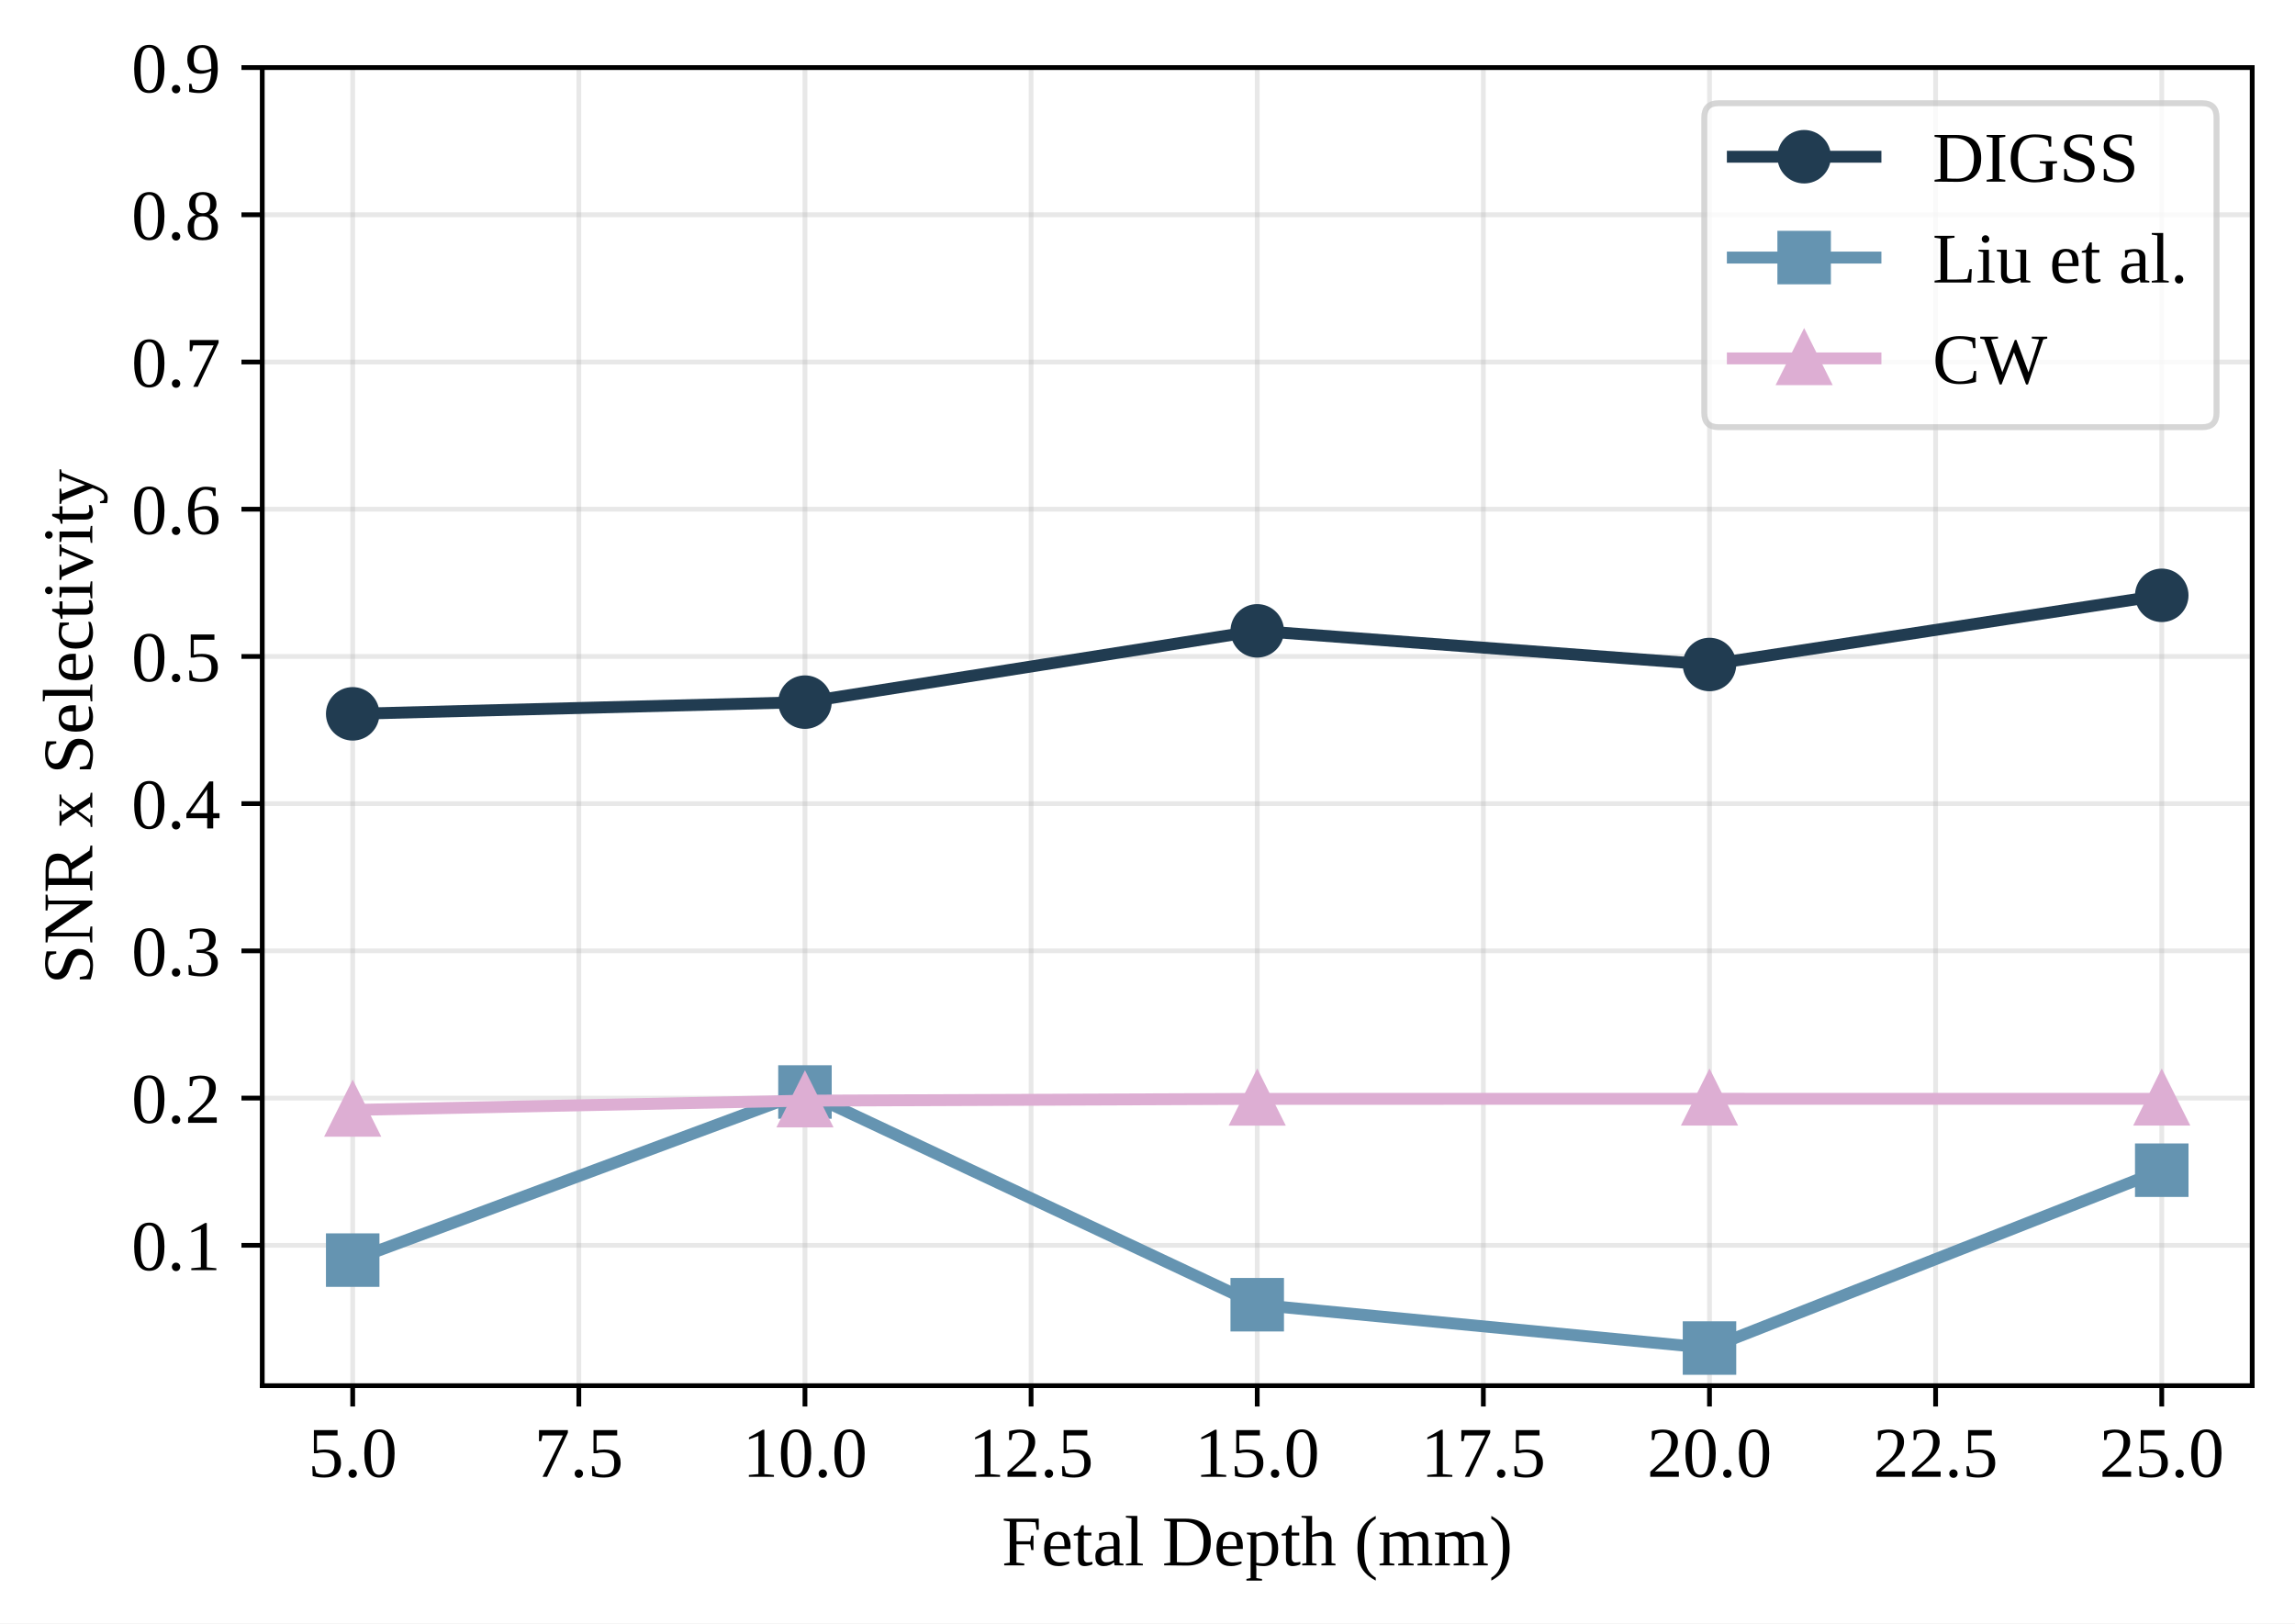
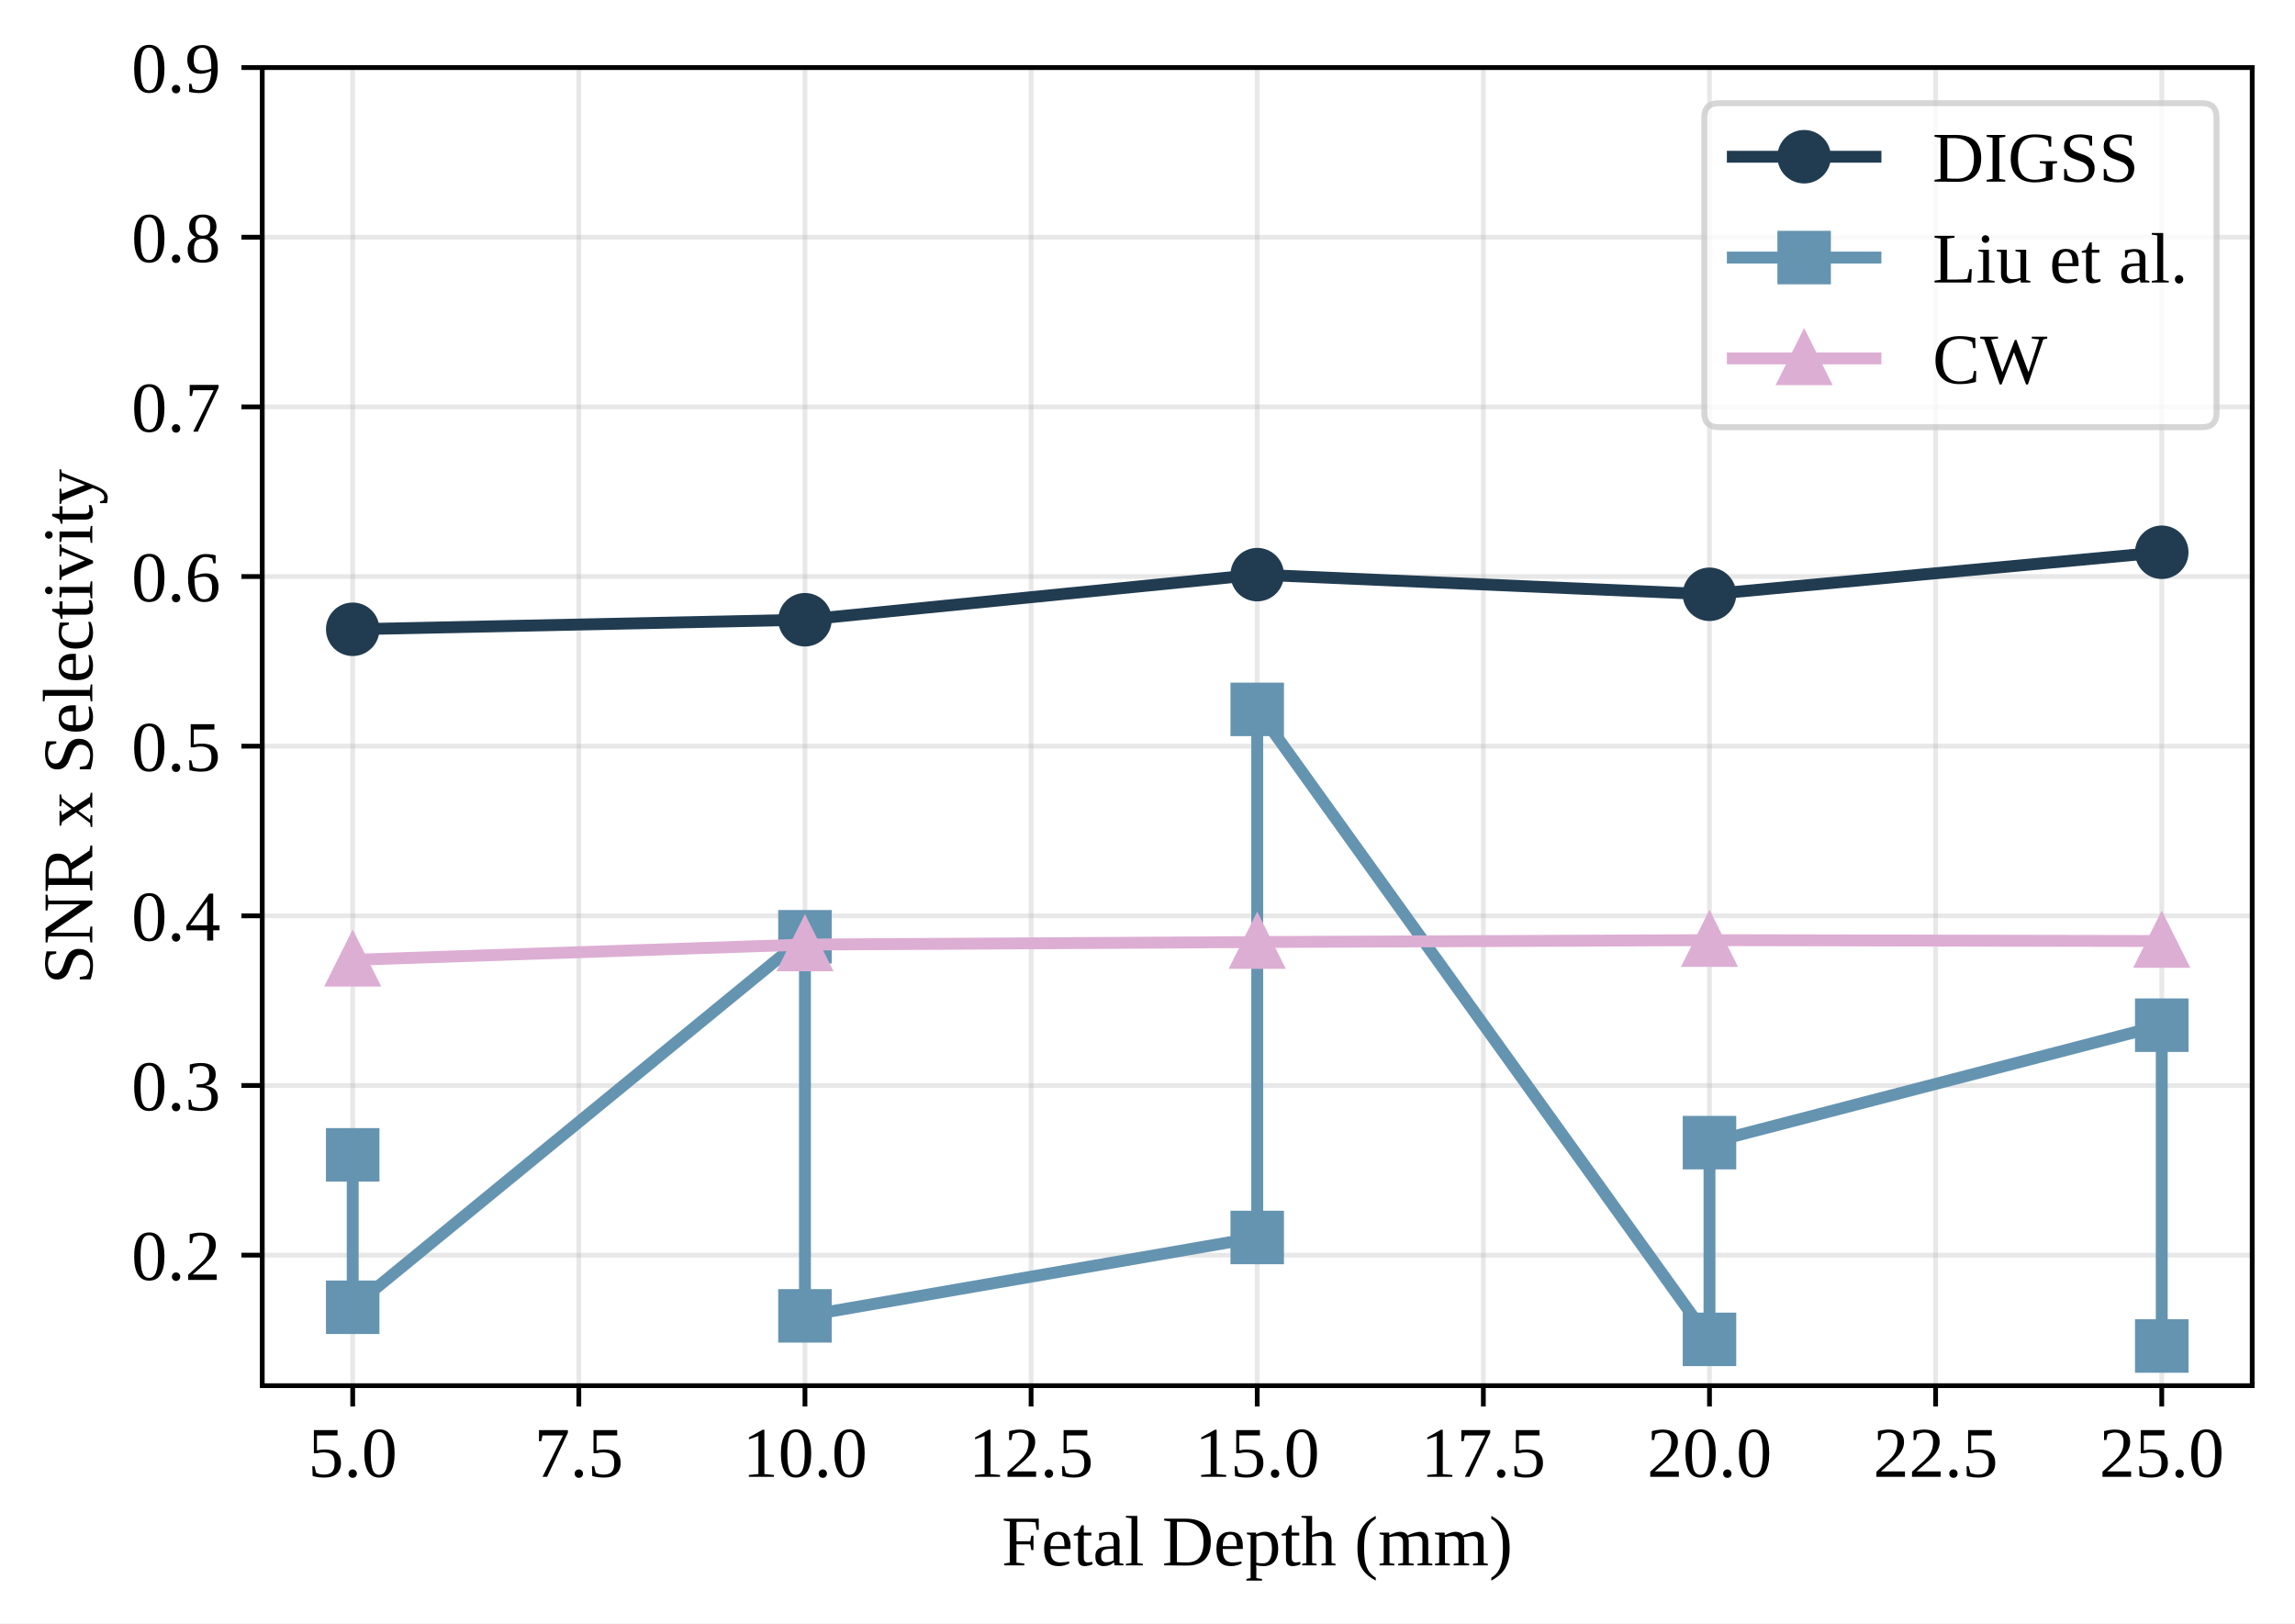
<svg xmlns="http://www.w3.org/2000/svg" xmlns:xlink="http://www.w3.org/1999/xlink" width="386.122pt" height="273.125pt" viewBox="0 0 386.122 273.125" version="1.1">
  <defs>
    <style type="text/css">*{stroke-linejoin: round; stroke-linecap: butt}</style>
  </defs>
  <g id="figure_1">
    <g id="patch_1">
      <path d="M 0 273.125  L 386.122 273.125  L 386.122 0  L 0 0  z " style="fill: #ffffff" />
    </g>
    <g id="axes_1">
      <g id="patch_2">
        <path d="M 44.122 233.126  L 378.922 233.126  L 378.922 11.366  L 44.122 11.366  z " style="fill: #ffffff" />
      </g>
      <g id="matplotlib.axis_1">
        <g id="xtick_1">
          <g id="line2d_1">
-             <path d="M 59.34 233.126  L 59.34 11.366  " clip-path="url(#pf41f7cf178)" style="fill: none; stroke: #b0b0b0; stroke-opacity: 0.3; stroke-width: 0.8; stroke-linecap: square" />
+             <path d="M 59.34 233.126  L 59.34 11.366  " clip-path="url(#pb1068aee41)" style="fill: none; stroke: #b0b0b0; stroke-opacity: 0.3; stroke-width: 0.8; stroke-linecap: square" />
          </g>
          <g id="line2d_2">
            <defs>
-               <path id="m93be39234f" d="M 0 0  L 0 3.5  " style="stroke: #000000; stroke-width: 0.8" />
+               <path id="m5715677995" d="M 0 0  L 0 3.5  " style="stroke: #000000; stroke-width: 0.8" />
            </defs>
            <g>
-               <use xlink:href="#m93be39234f" x="59.34" y="233.126" style="stroke: #000000; stroke-width: 0.8" />
+               <use xlink:href="#m5715677995" x="59.34" y="233.126" style="stroke: #000000; stroke-width: 0.8" />
            </g>
          </g>
          <g id="text_1">
            <text style="font: 12px 'Times New Roman', 'Times', serif; text-anchor: middle" x="59.34" y="248.459" transform="rotate(-0 59.34006 248.4588)">5.0</text>
          </g>
        </g>
        <g id="xtick_2">
          <g id="line2d_3">
-             <path d="M 97.386 233.126  L 97.386 11.366  " clip-path="url(#pf41f7cf178)" style="fill: none; stroke: #b0b0b0; stroke-opacity: 0.3; stroke-width: 0.8; stroke-linecap: square" />
+             <path d="M 97.386 233.126  L 97.386 11.366  " clip-path="url(#pb1068aee41)" style="fill: none; stroke: #b0b0b0; stroke-opacity: 0.3; stroke-width: 0.8; stroke-linecap: square" />
          </g>
          <g id="line2d_4">
            <g>
-               <use xlink:href="#m93be39234f" x="97.386" y="233.126" style="stroke: #000000; stroke-width: 0.8" />
+               <use xlink:href="#m5715677995" x="97.386" y="233.126" style="stroke: #000000; stroke-width: 0.8" />
            </g>
          </g>
          <g id="text_2">
            <text style="font: 12px 'Times New Roman', 'Times', serif; text-anchor: middle" x="97.386" y="248.459" transform="rotate(-0 97.38551 248.4588)">7.5</text>
          </g>
        </g>
        <g id="xtick_3">
          <g id="line2d_5">
-             <path d="M 135.431 233.126  L 135.431 11.366  " clip-path="url(#pf41f7cf178)" style="fill: none; stroke: #b0b0b0; stroke-opacity: 0.3; stroke-width: 0.8; stroke-linecap: square" />
+             <path d="M 135.431 233.126  L 135.431 11.366  " clip-path="url(#pb1068aee41)" style="fill: none; stroke: #b0b0b0; stroke-opacity: 0.3; stroke-width: 0.8; stroke-linecap: square" />
          </g>
          <g id="line2d_6">
            <g>
-               <use xlink:href="#m93be39234f" x="135.431" y="233.126" style="stroke: #000000; stroke-width: 0.8" />
+               <use xlink:href="#m5715677995" x="135.431" y="233.126" style="stroke: #000000; stroke-width: 0.8" />
            </g>
          </g>
          <g id="text_3">
            <text style="font: 12px 'Times New Roman', 'Times', serif; text-anchor: middle" x="135.431" y="248.459" transform="rotate(-0 135.431 248.4588)">10.0</text>
          </g>
        </g>
        <g id="xtick_4">
          <g id="line2d_7">
-             <path d="M 173.476 233.126  L 173.476 11.366  " clip-path="url(#pf41f7cf178)" style="fill: none; stroke: #b0b0b0; stroke-opacity: 0.3; stroke-width: 0.8; stroke-linecap: square" />
+             <path d="M 173.476 233.126  L 173.476 11.366  " clip-path="url(#pb1068aee41)" style="fill: none; stroke: #b0b0b0; stroke-opacity: 0.3; stroke-width: 0.8; stroke-linecap: square" />
          </g>
          <g id="line2d_8">
            <g>
-               <use xlink:href="#m93be39234f" x="173.476" y="233.126" style="stroke: #000000; stroke-width: 0.8" />
+               <use xlink:href="#m5715677995" x="173.476" y="233.126" style="stroke: #000000; stroke-width: 0.8" />
            </g>
          </g>
          <g id="text_4">
            <text style="font: 12px 'Times New Roman', 'Times', serif; text-anchor: middle" x="173.476" y="248.459" transform="rotate(-0 173.4764 248.4588)">12.5</text>
          </g>
        </g>
        <g id="xtick_5">
          <g id="line2d_9">
-             <path d="M 211.522 233.126  L 211.522 11.366  " clip-path="url(#pf41f7cf178)" style="fill: none; stroke: #b0b0b0; stroke-opacity: 0.3; stroke-width: 0.8; stroke-linecap: square" />
+             <path d="M 211.522 233.126  L 211.522 11.366  " clip-path="url(#pb1068aee41)" style="fill: none; stroke: #b0b0b0; stroke-opacity: 0.3; stroke-width: 0.8; stroke-linecap: square" />
          </g>
          <g id="line2d_10">
            <g>
-               <use xlink:href="#m93be39234f" x="211.522" y="233.126" style="stroke: #000000; stroke-width: 0.8" />
+               <use xlink:href="#m5715677995" x="211.522" y="233.126" style="stroke: #000000; stroke-width: 0.8" />
            </g>
          </g>
          <g id="text_5">
            <text style="font: 12px 'Times New Roman', 'Times', serif; text-anchor: middle" x="211.522" y="248.459" transform="rotate(-0 211.5219 248.4588)">15.0</text>
          </g>
        </g>
        <g id="xtick_6">
          <g id="line2d_11">
-             <path d="M 249.567 233.126  L 249.567 11.366  " clip-path="url(#pf41f7cf178)" style="fill: none; stroke: #b0b0b0; stroke-opacity: 0.3; stroke-width: 0.8; stroke-linecap: square" />
+             <path d="M 249.567 233.126  L 249.567 11.366  " clip-path="url(#pb1068aee41)" style="fill: none; stroke: #b0b0b0; stroke-opacity: 0.3; stroke-width: 0.8; stroke-linecap: square" />
          </g>
          <g id="line2d_12">
            <g>
-               <use xlink:href="#m93be39234f" x="249.567" y="233.126" style="stroke: #000000; stroke-width: 0.8" />
+               <use xlink:href="#m5715677995" x="249.567" y="233.126" style="stroke: #000000; stroke-width: 0.8" />
            </g>
          </g>
          <g id="text_6">
            <text style="font: 12px 'Times New Roman', 'Times', serif; text-anchor: middle" x="249.567" y="248.459" transform="rotate(-0 249.5673 248.4588)">17.5</text>
          </g>
        </g>
        <g id="xtick_7">
          <g id="line2d_13">
-             <path d="M 287.613 233.126  L 287.613 11.366  " clip-path="url(#pf41f7cf178)" style="fill: none; stroke: #b0b0b0; stroke-opacity: 0.3; stroke-width: 0.8; stroke-linecap: square" />
+             <path d="M 287.613 233.126  L 287.613 11.366  " clip-path="url(#pb1068aee41)" style="fill: none; stroke: #b0b0b0; stroke-opacity: 0.3; stroke-width: 0.8; stroke-linecap: square" />
          </g>
          <g id="line2d_14">
            <g>
-               <use xlink:href="#m93be39234f" x="287.613" y="233.126" style="stroke: #000000; stroke-width: 0.8" />
+               <use xlink:href="#m5715677995" x="287.613" y="233.126" style="stroke: #000000; stroke-width: 0.8" />
            </g>
          </g>
          <g id="text_7">
            <text style="font: 12px 'Times New Roman', 'Times', serif; text-anchor: middle" x="287.613" y="248.459" transform="rotate(-0 287.6128 248.4588)">20.0</text>
          </g>
        </g>
        <g id="xtick_8">
          <g id="line2d_15">
-             <path d="M 325.658 233.126  L 325.658 11.366  " clip-path="url(#pf41f7cf178)" style="fill: none; stroke: #b0b0b0; stroke-opacity: 0.3; stroke-width: 0.8; stroke-linecap: square" />
+             <path d="M 325.658 233.126  L 325.658 11.366  " clip-path="url(#pb1068aee41)" style="fill: none; stroke: #b0b0b0; stroke-opacity: 0.3; stroke-width: 0.8; stroke-linecap: square" />
          </g>
          <g id="line2d_16">
            <g>
-               <use xlink:href="#m93be39234f" x="325.658" y="233.126" style="stroke: #000000; stroke-width: 0.8" />
+               <use xlink:href="#m5715677995" x="325.658" y="233.126" style="stroke: #000000; stroke-width: 0.8" />
            </g>
          </g>
          <g id="text_8">
            <text style="font: 12px 'Times New Roman', 'Times', serif; text-anchor: middle" x="325.658" y="248.459" transform="rotate(-0 325.6582 248.4588)">22.5</text>
          </g>
        </g>
        <g id="xtick_9">
          <g id="line2d_17">
-             <path d="M 363.704 233.126  L 363.704 11.366  " clip-path="url(#pf41f7cf178)" style="fill: none; stroke: #b0b0b0; stroke-opacity: 0.3; stroke-width: 0.8; stroke-linecap: square" />
+             <path d="M 363.704 233.126  L 363.704 11.366  " clip-path="url(#pb1068aee41)" style="fill: none; stroke: #b0b0b0; stroke-opacity: 0.3; stroke-width: 0.8; stroke-linecap: square" />
          </g>
          <g id="line2d_18">
            <g>
-               <use xlink:href="#m93be39234f" x="363.704" y="233.126" style="stroke: #000000; stroke-width: 0.8" />
+               <use xlink:href="#m5715677995" x="363.704" y="233.126" style="stroke: #000000; stroke-width: 0.8" />
            </g>
          </g>
          <g id="text_9">
            <text style="font: 12px 'Times New Roman', 'Times', serif; text-anchor: middle" x="363.704" y="248.459" transform="rotate(-0 363.7037 248.4588)">25.0</text>
          </g>
        </g>
        <g id="text_10">
          <text style="font: 12px 'Times New Roman', 'Times', serif; text-anchor: middle" x="211.522" y="263.358" transform="rotate(-0 211.5219 263.3581)">Fetal Depth (mm)</text>
        </g>
      </g>
      <g id="matplotlib.axis_2">
        <g id="ytick_1">
          <g id="line2d_19">
-             <path d="M 44.122 209.509  L 378.922 209.509  " clip-path="url(#pf41f7cf178)" style="fill: none; stroke: #b0b0b0; stroke-opacity: 0.3; stroke-width: 0.8; stroke-linecap: square" />
+             <path d="M 44.122 211.165  L 378.922 211.165  " clip-path="url(#pb1068aee41)" style="fill: none; stroke: #b0b0b0; stroke-opacity: 0.3; stroke-width: 0.8; stroke-linecap: square" />
          </g>
          <g id="line2d_20">
            <defs>
-               <path id="m9218bd1cbe" d="M 0 0  L -3.5 0  " style="stroke: #000000; stroke-width: 0.8" />
+               <path id="m54c6a29bc1" d="M 0 0  L -3.5 0  " style="stroke: #000000; stroke-width: 0.8" />
            </defs>
            <g>
-               <use xlink:href="#m9218bd1cbe" x="44.122" y="209.509" style="stroke: #000000; stroke-width: 0.8" />
+               <use xlink:href="#m54c6a29bc1" x="44.122" y="211.165" style="stroke: #000000; stroke-width: 0.8" />
            </g>
          </g>
          <g id="text_11">
-             <text style="font: 12px 'Times New Roman', 'Times', serif; text-anchor: end" x="37.122" y="213.676" transform="rotate(-0 37.12188 213.6757)">0.1</text>
+             <text style="font: 12px 'Times New Roman', 'Times', serif; text-anchor: end" x="37.122" y="215.331" transform="rotate(-0 37.12188 215.3314)">0.2</text>
          </g>
        </g>
        <g id="ytick_2">
          <g id="line2d_21">
-             <path d="M 44.122 184.742  L 378.922 184.742  " clip-path="url(#pf41f7cf178)" style="fill: none; stroke: #b0b0b0; stroke-opacity: 0.3; stroke-width: 0.8; stroke-linecap: square" />
+             <path d="M 44.122 182.622  L 378.922 182.622  " clip-path="url(#pb1068aee41)" style="fill: none; stroke: #b0b0b0; stroke-opacity: 0.3; stroke-width: 0.8; stroke-linecap: square" />
          </g>
          <g id="line2d_22">
            <g>
-               <use xlink:href="#m9218bd1cbe" x="44.122" y="184.742" style="stroke: #000000; stroke-width: 0.8" />
+               <use xlink:href="#m54c6a29bc1" x="44.122" y="182.622" style="stroke: #000000; stroke-width: 0.8" />
            </g>
          </g>
          <g id="text_12">
-             <text style="font: 12px 'Times New Roman', 'Times', serif; text-anchor: end" x="37.122" y="188.908" transform="rotate(-0 37.12188 188.9078)">0.2</text>
+             <text style="font: 12px 'Times New Roman', 'Times', serif; text-anchor: end" x="37.122" y="186.789" transform="rotate(-0 37.12188 186.7887)">0.3</text>
          </g>
        </g>
        <g id="ytick_3">
          <g id="line2d_23">
-             <path d="M 44.122 159.974  L 378.922 159.974  " clip-path="url(#pf41f7cf178)" style="fill: none; stroke: #b0b0b0; stroke-opacity: 0.3; stroke-width: 0.8; stroke-linecap: square" />
+             <path d="M 44.122 154.08  L 378.922 154.08  " clip-path="url(#pb1068aee41)" style="fill: none; stroke: #b0b0b0; stroke-opacity: 0.3; stroke-width: 0.8; stroke-linecap: square" />
          </g>
          <g id="line2d_24">
            <g>
-               <use xlink:href="#m9218bd1cbe" x="44.122" y="159.974" style="stroke: #000000; stroke-width: 0.8" />
+               <use xlink:href="#m54c6a29bc1" x="44.122" y="154.08" style="stroke: #000000; stroke-width: 0.8" />
            </g>
          </g>
          <g id="text_13">
-             <text style="font: 12px 'Times New Roman', 'Times', serif; text-anchor: end" x="37.122" y="164.14" transform="rotate(-0 37.12188 164.1399)">0.3</text>
+             <text style="font: 12px 'Times New Roman', 'Times', serif; text-anchor: end" x="37.122" y="158.246" transform="rotate(-0 37.12188 158.246)">0.4</text>
          </g>
        </g>
        <g id="ytick_4">
          <g id="line2d_25">
-             <path d="M 44.122 135.206  L 378.922 135.206  " clip-path="url(#pf41f7cf178)" style="fill: none; stroke: #b0b0b0; stroke-opacity: 0.3; stroke-width: 0.8; stroke-linecap: square" />
+             <path d="M 44.122 125.537  L 378.922 125.537  " clip-path="url(#pb1068aee41)" style="fill: none; stroke: #b0b0b0; stroke-opacity: 0.3; stroke-width: 0.8; stroke-linecap: square" />
          </g>
          <g id="line2d_26">
            <g>
-               <use xlink:href="#m9218bd1cbe" x="44.122" y="135.206" style="stroke: #000000; stroke-width: 0.8" />
+               <use xlink:href="#m54c6a29bc1" x="44.122" y="125.537" style="stroke: #000000; stroke-width: 0.8" />
            </g>
          </g>
          <g id="text_14">
-             <text style="font: 12px 'Times New Roman', 'Times', serif; text-anchor: end" x="37.122" y="139.372" transform="rotate(-0 37.12188 139.372)">0.4</text>
+             <text style="font: 12px 'Times New Roman', 'Times', serif; text-anchor: end" x="37.122" y="129.703" transform="rotate(-0 37.12188 129.7033)">0.5</text>
          </g>
        </g>
        <g id="ytick_5">
          <g id="line2d_27">
-             <path d="M 44.122 110.438  L 378.922 110.438  " clip-path="url(#pf41f7cf178)" style="fill: none; stroke: #b0b0b0; stroke-opacity: 0.3; stroke-width: 0.8; stroke-linecap: square" />
+             <path d="M 44.122 96.994  L 378.922 96.994  " clip-path="url(#pb1068aee41)" style="fill: none; stroke: #b0b0b0; stroke-opacity: 0.3; stroke-width: 0.8; stroke-linecap: square" />
          </g>
          <g id="line2d_28">
            <g>
-               <use xlink:href="#m9218bd1cbe" x="44.122" y="110.438" style="stroke: #000000; stroke-width: 0.8" />
+               <use xlink:href="#m54c6a29bc1" x="44.122" y="96.994" style="stroke: #000000; stroke-width: 0.8" />
            </g>
          </g>
          <g id="text_15">
-             <text style="font: 12px 'Times New Roman', 'Times', serif; text-anchor: end" x="37.122" y="114.604" transform="rotate(-0 37.12188 114.6041)">0.5</text>
+             <text style="font: 12px 'Times New Roman', 'Times', serif; text-anchor: end" x="37.122" y="101.161" transform="rotate(-0 37.12188 101.1606)">0.6</text>
          </g>
        </g>
        <g id="ytick_6">
          <g id="line2d_29">
-             <path d="M 44.122 85.67  L 378.922 85.67  " clip-path="url(#pf41f7cf178)" style="fill: none; stroke: #b0b0b0; stroke-opacity: 0.3; stroke-width: 0.8; stroke-linecap: square" />
+             <path d="M 44.122 68.452  L 378.922 68.452  " clip-path="url(#pb1068aee41)" style="fill: none; stroke: #b0b0b0; stroke-opacity: 0.3; stroke-width: 0.8; stroke-linecap: square" />
          </g>
          <g id="line2d_30">
            <g>
-               <use xlink:href="#m9218bd1cbe" x="44.122" y="85.67" style="stroke: #000000; stroke-width: 0.8" />
+               <use xlink:href="#m54c6a29bc1" x="44.122" y="68.452" style="stroke: #000000; stroke-width: 0.8" />
            </g>
          </g>
          <g id="text_16">
-             <text style="font: 12px 'Times New Roman', 'Times', serif; text-anchor: end" x="37.122" y="89.836" transform="rotate(-0 37.12188 89.8362)">0.6</text>
+             <text style="font: 12px 'Times New Roman', 'Times', serif; text-anchor: end" x="37.122" y="72.618" transform="rotate(-0 37.12188 72.61791)">0.7</text>
          </g>
        </g>
        <g id="ytick_7">
          <g id="line2d_31">
-             <path d="M 44.122 60.902  L 378.922 60.902  " clip-path="url(#pf41f7cf178)" style="fill: none; stroke: #b0b0b0; stroke-opacity: 0.3; stroke-width: 0.8; stroke-linecap: square" />
+             <path d="M 44.122 39.909  L 378.922 39.909  " clip-path="url(#pb1068aee41)" style="fill: none; stroke: #b0b0b0; stroke-opacity: 0.3; stroke-width: 0.8; stroke-linecap: square" />
          </g>
          <g id="line2d_32">
            <g>
-               <use xlink:href="#m9218bd1cbe" x="44.122" y="60.902" style="stroke: #000000; stroke-width: 0.8" />
+               <use xlink:href="#m54c6a29bc1" x="44.122" y="39.909" style="stroke: #000000; stroke-width: 0.8" />
            </g>
          </g>
          <g id="text_17">
-             <text style="font: 12px 'Times New Roman', 'Times', serif; text-anchor: end" x="37.122" y="65.068" transform="rotate(-0 37.12188 65.0683)">0.7</text>
+             <text style="font: 12px 'Times New Roman', 'Times', serif; text-anchor: end" x="37.122" y="44.075" transform="rotate(-0 37.12188 44.07521)">0.8</text>
          </g>
        </g>
        <g id="ytick_8">
          <g id="line2d_33">
-             <path d="M 44.122 36.134  L 378.922 36.134  " clip-path="url(#pf41f7cf178)" style="fill: none; stroke: #b0b0b0; stroke-opacity: 0.3; stroke-width: 0.8; stroke-linecap: square" />
+             <path d="M 44.122 11.366  L 378.922 11.366  " clip-path="url(#pb1068aee41)" style="fill: none; stroke: #b0b0b0; stroke-opacity: 0.3; stroke-width: 0.8; stroke-linecap: square" />
          </g>
          <g id="line2d_34">
            <g>
-               <use xlink:href="#m9218bd1cbe" x="44.122" y="36.134" style="stroke: #000000; stroke-width: 0.8" />
+               <use xlink:href="#m54c6a29bc1" x="44.122" y="11.366" style="stroke: #000000; stroke-width: 0.8" />
            </g>
          </g>
          <g id="text_18">
-             <text style="font: 12px 'Times New Roman', 'Times', serif; text-anchor: end" x="37.122" y="40.3" transform="rotate(-0 37.12188 40.3004)">0.8</text>
-           </g>
-         </g>
-         <g id="ytick_9">
-           <g id="line2d_35">
-             <path d="M 44.122 11.366  L 378.922 11.366  " clip-path="url(#pf41f7cf178)" style="fill: none; stroke: #b0b0b0; stroke-opacity: 0.3; stroke-width: 0.8; stroke-linecap: square" />
-           </g>
-           <g id="line2d_36">
-             <g>
-               <use xlink:href="#m9218bd1cbe" x="44.122" y="11.366" style="stroke: #000000; stroke-width: 0.8" />
-             </g>
-           </g>
-           <g id="text_19">
            <text style="font: 12px 'Times New Roman', 'Times', serif; text-anchor: end" x="37.122" y="15.533" transform="rotate(-0 37.12188 15.5325)">0.9</text>
          </g>
        </g>
-         <g id="text_20">
+         <g id="text_19">
          <text style="font: 12px 'Times New Roman', 'Times', serif; text-anchor: middle" x="15.533" y="122.246" transform="rotate(-90 15.5325 122.2463)">SNR x Selectivity</text>
        </g>
      </g>
+       <g id="line2d_35">
+         <path d="M 59.34 105.87  L 135.431 104.264  L 211.522 96.676  L 287.613 99.982  L 363.704 92.909  " clip-path="url(#pb1068aee41)" style="fill: none; stroke: #213c51; stroke-width: 2; stroke-linecap: square" />
+         <defs>
+           <path id="m5d415acdfe" d="M 0 4  C 1.061 4 2.078 3.579 2.828 2.828  C 3.579 2.078 4 1.061 4 0  C 4 -1.061 3.579 -2.078 2.828 -2.828  C 2.078 -3.579 1.061 -4 0 -4  C -1.061 -4 -2.078 -3.579 -2.828 -2.828  C -3.579 -2.078 -4 -1.061 -4 0  C -4 1.061 -3.579 2.078 -2.828 2.828  C -2.078 3.579 -1.061 4 0 4  z " style="stroke: #213c51" />
+         </defs>
+         <g clip-path="url(#pb1068aee41)">
+           <use xlink:href="#m5d415acdfe" x="59.34" y="105.87" style="fill: #213c51; stroke: #213c51" />
+           <use xlink:href="#m5d415acdfe" x="135.431" y="104.264" style="fill: #213c51; stroke: #213c51" />
+           <use xlink:href="#m5d415acdfe" x="211.522" y="96.676" style="fill: #213c51; stroke: #213c51" />
+           <use xlink:href="#m5d415acdfe" x="287.613" y="99.982" style="fill: #213c51; stroke: #213c51" />
+           <use xlink:href="#m5d415acdfe" x="363.704" y="92.909" style="fill: #213c51; stroke: #213c51" />
+         </g>
+       </g>
+       <g id="line2d_36">
+         <path d="M 59.34 194.292  L 59.34 219.93  L 135.431 157.601  L 135.431 221.378  L 211.522 208.192  L 211.522 119.346  L 287.613 225.333  L 287.613 192.236  L 363.704 172.475  L 363.704 226.449  " clip-path="url(#pb1068aee41)" style="fill: none; stroke: #6594b1; stroke-width: 2; stroke-linecap: square" />
+         <defs>
+           <path id="m81524c1b40" d="M -4 4  L 4 4  L 4 -4  L -4 -4  z " style="stroke: #6594b1; stroke-linejoin: miter" />
+         </defs>
+         <g clip-path="url(#pb1068aee41)">
+           <use xlink:href="#m81524c1b40" x="59.34" y="194.292" style="fill: #6594b1; stroke: #6594b1; stroke-linejoin: miter" />
+           <use xlink:href="#m81524c1b40" x="59.34" y="219.93" style="fill: #6594b1; stroke: #6594b1; stroke-linejoin: miter" />
+           <use xlink:href="#m81524c1b40" x="135.431" y="157.601" style="fill: #6594b1; stroke: #6594b1; stroke-linejoin: miter" />
+           <use xlink:href="#m81524c1b40" x="135.431" y="221.378" style="fill: #6594b1; stroke: #6594b1; stroke-linejoin: miter" />
+           <use xlink:href="#m81524c1b40" x="211.522" y="208.192" style="fill: #6594b1; stroke: #6594b1; stroke-linejoin: miter" />
+           <use xlink:href="#m81524c1b40" x="211.522" y="119.346" style="fill: #6594b1; stroke: #6594b1; stroke-linejoin: miter" />
+           <use xlink:href="#m81524c1b40" x="287.613" y="225.333" style="fill: #6594b1; stroke: #6594b1; stroke-linejoin: miter" />
+           <use xlink:href="#m81524c1b40" x="287.613" y="192.236" style="fill: #6594b1; stroke: #6594b1; stroke-linejoin: miter" />
+           <use xlink:href="#m81524c1b40" x="363.704" y="172.475" style="fill: #6594b1; stroke: #6594b1; stroke-linejoin: miter" />
+           <use xlink:href="#m81524c1b40" x="363.704" y="226.449" style="fill: #6594b1; stroke: #6594b1; stroke-linejoin: miter" />
+         </g>
+       </g>
      <g id="line2d_37">
-         <path d="M 59.34 120.096  L 135.431 118.127  L 211.522 106.132  L 287.613 111.796  L 363.704 100.158  " clip-path="url(#pf41f7cf178)" style="fill: none; stroke: #213c51; stroke-width: 2; stroke-linecap: square" />
+         <path d="M 59.34 161.481  L 135.431 158.911  L 211.522 158.49  L 287.613 158.169  L 363.704 158.316  " clip-path="url(#pb1068aee41)" style="fill: none; stroke: #ddaed3; stroke-width: 2; stroke-linecap: square" />
        <defs>
-           <path id="mbea12c95c0" d="M 0 4  C 1.061 4 2.078 3.579 2.828 2.828  C 3.579 2.078 4 1.061 4 0  C 4 -1.061 3.579 -2.078 2.828 -2.828  C 2.078 -3.579 1.061 -4 0 -4  C -1.061 -4 -2.078 -3.579 -2.828 -2.828  C -3.579 -2.078 -4 -1.061 -4 0  C -4 1.061 -3.579 2.078 -2.828 2.828  C -2.078 3.579 -1.061 4 0 4  z " style="stroke: #213c51" />
+           <path id="m9351bd5857" d="M 0 -4  L -4 4  L 4 4  z " style="stroke: #ddaed3; stroke-linejoin: miter" />
        </defs>
-         <g clip-path="url(#pf41f7cf178)">
-           <use xlink:href="#mbea12c95c0" x="59.34" y="120.096" style="fill: #213c51; stroke: #213c51" />
-           <use xlink:href="#mbea12c95c0" x="135.431" y="118.127" style="fill: #213c51; stroke: #213c51" />
-           <use xlink:href="#mbea12c95c0" x="211.522" y="106.132" style="fill: #213c51; stroke: #213c51" />
-           <use xlink:href="#mbea12c95c0" x="287.613" y="111.796" style="fill: #213c51; stroke: #213c51" />
-           <use xlink:href="#mbea12c95c0" x="363.704" y="100.158" style="fill: #213c51; stroke: #213c51" />
-         </g>
-       </g>
-       <g id="line2d_38">
-         <path d="M 59.34 212  L 135.431 183.716  L 211.522 219.503  L 287.613 226.794  L 363.704 196.872  " clip-path="url(#pf41f7cf178)" style="fill: none; stroke: #6594b1; stroke-width: 2; stroke-linecap: square" />
-         <defs>
-           <path id="ma80b8335ef" d="M -4 4  L 4 4  L 4 -4  L -4 -4  z " style="stroke: #6594b1; stroke-linejoin: miter" />
-         </defs>
-         <g clip-path="url(#pf41f7cf178)">
-           <use xlink:href="#ma80b8335ef" x="59.34" y="212" style="fill: #6594b1; stroke: #6594b1; stroke-linejoin: miter" />
-           <use xlink:href="#ma80b8335ef" x="135.431" y="183.716" style="fill: #6594b1; stroke: #6594b1; stroke-linejoin: miter" />
-           <use xlink:href="#ma80b8335ef" x="211.522" y="219.503" style="fill: #6594b1; stroke: #6594b1; stroke-linejoin: miter" />
-           <use xlink:href="#ma80b8335ef" x="287.613" y="226.794" style="fill: #6594b1; stroke: #6594b1; stroke-linejoin: miter" />
-           <use xlink:href="#ma80b8335ef" x="363.704" y="196.872" style="fill: #6594b1; stroke: #6594b1; stroke-linejoin: miter" />
-         </g>
-       </g>
-       <g id="line2d_39">
-         <path d="M 59.34 186.736  L 135.431 185.174  L 211.522 184.874  L 287.613 184.861  L 363.704 184.868  " clip-path="url(#pf41f7cf178)" style="fill: none; stroke: #ddaed3; stroke-width: 2; stroke-linecap: square" />
-         <defs>
-           <path id="m0f70f77141" d="M 0 -4  L -4 4  L 4 4  z " style="stroke: #ddaed3; stroke-linejoin: miter" />
-         </defs>
-         <g clip-path="url(#pf41f7cf178)">
-           <use xlink:href="#m0f70f77141" x="59.34" y="186.736" style="fill: #ddaed3; stroke: #ddaed3; stroke-linejoin: miter" />
-           <use xlink:href="#m0f70f77141" x="135.431" y="185.174" style="fill: #ddaed3; stroke: #ddaed3; stroke-linejoin: miter" />
-           <use xlink:href="#m0f70f77141" x="211.522" y="184.874" style="fill: #ddaed3; stroke: #ddaed3; stroke-linejoin: miter" />
-           <use xlink:href="#m0f70f77141" x="287.613" y="184.861" style="fill: #ddaed3; stroke: #ddaed3; stroke-linejoin: miter" />
-           <use xlink:href="#m0f70f77141" x="363.704" y="184.868" style="fill: #ddaed3; stroke: #ddaed3; stroke-linejoin: miter" />
+         <g clip-path="url(#pb1068aee41)">
+           <use xlink:href="#m9351bd5857" x="59.34" y="161.481" style="fill: #ddaed3; stroke: #ddaed3; stroke-linejoin: miter" />
+           <use xlink:href="#m9351bd5857" x="135.431" y="158.911" style="fill: #ddaed3; stroke: #ddaed3; stroke-linejoin: miter" />
+           <use xlink:href="#m9351bd5857" x="211.522" y="158.49" style="fill: #ddaed3; stroke: #ddaed3; stroke-linejoin: miter" />
+           <use xlink:href="#m9351bd5857" x="287.613" y="158.169" style="fill: #ddaed3; stroke: #ddaed3; stroke-linejoin: miter" />
+           <use xlink:href="#m9351bd5857" x="363.704" y="158.316" style="fill: #ddaed3; stroke: #ddaed3; stroke-linejoin: miter" />
        </g>
      </g>
      <g id="patch_3">
        <path d="M 44.122 233.126  L 44.122 11.366  " style="fill: none; stroke: #000000; stroke-width: 0.8; stroke-linejoin: miter; stroke-linecap: square" />
      </g>
      <g id="patch_4">
        <path d="M 378.922 233.126  L 378.922 11.366  " style="fill: none; stroke: #000000; stroke-width: 0.8; stroke-linejoin: miter; stroke-linecap: square" />
      </g>
      <g id="patch_5">
        <path d="M 44.122 233.126  L 378.922 233.126  " style="fill: none; stroke: #000000; stroke-width: 0.8; stroke-linejoin: miter; stroke-linecap: square" />
      </g>
      <g id="patch_6">
        <path d="M 44.122 11.366  L 378.922 11.366  " style="fill: none; stroke: #000000; stroke-width: 0.8; stroke-linejoin: miter; stroke-linecap: square" />
      </g>
      <g id="legend_1">
        <g id="patch_7">
          <path d="M 289.137 71.867  L 370.522 71.867  Q 372.922 71.867 372.922 69.467  L 372.922 19.766  Q 372.922 17.366 370.522 17.366  L 289.137 17.366  Q 286.738 17.366 286.738 19.766  L 286.738 69.467  Q 286.738 71.867 289.137 71.867  z " style="fill: #ffffff; opacity: 0.8; stroke: #cccccc; stroke-linejoin: miter" />
        </g>
-         <g id="line2d_40">
+         <g id="line2d_38">
          <path d="M 291.538 26.366  L 303.538 26.366  L 315.538 26.366  " style="fill: none; stroke: #213c51; stroke-width: 2; stroke-linecap: square" />
          <g>
-             <use xlink:href="#mbea12c95c0" x="303.538" y="26.366" style="fill: #213c51; stroke: #213c51" />
-           </g>
-         </g>
-         <g id="text_21">
+             <use xlink:href="#m5d415acdfe" x="303.538" y="26.366" style="fill: #213c51; stroke: #213c51" />
+           </g>
+         </g>
+         <g id="text_20">
          <text style="font: 12px 'Times New Roman', 'Times', serif; text-anchor: start" x="325.137" y="30.566" transform="rotate(-0 325.1375 30.56625)">DIGSS</text>
        </g>
-         <g id="line2d_41">
+         <g id="line2d_39">
          <path d="M 291.538 43.333  L 303.538 43.333  L 315.538 43.333  " style="fill: none; stroke: #6594b1; stroke-width: 2; stroke-linecap: square" />
          <g>
-             <use xlink:href="#ma80b8335ef" x="303.538" y="43.333" style="fill: #6594b1; stroke: #6594b1; stroke-linejoin: miter" />
-           </g>
-         </g>
-         <g id="text_22">
+             <use xlink:href="#m81524c1b40" x="303.538" y="43.333" style="fill: #6594b1; stroke: #6594b1; stroke-linejoin: miter" />
+           </g>
+         </g>
+         <g id="text_21">
          <text style="font: 12px 'Times New Roman', 'Times', serif; text-anchor: start" x="325.137" y="47.533" transform="rotate(-0 325.1375 47.53312)">Liu et al.</text>
        </g>
-         <g id="line2d_42">
+         <g id="line2d_40">
          <path d="M 291.538 60.3  L 303.538 60.3  L 315.538 60.3  " style="fill: none; stroke: #ddaed3; stroke-width: 2; stroke-linecap: square" />
          <g>
-             <use xlink:href="#m0f70f77141" x="303.538" y="60.3" style="fill: #ddaed3; stroke: #ddaed3; stroke-linejoin: miter" />
-           </g>
-         </g>
-         <g id="text_23">
+             <use xlink:href="#m9351bd5857" x="303.538" y="60.3" style="fill: #ddaed3; stroke: #ddaed3; stroke-linejoin: miter" />
+           </g>
+         </g>
+         <g id="text_22">
          <text style="font: 12px 'Times New Roman', 'Times', serif; text-anchor: start" x="325.137" y="64.5" transform="rotate(-0 325.1375 64.5)">CW</text>
        </g>
      </g>
    </g>
  </g>
  <defs>
-     <clipPath id="pf41f7cf178">
+     <clipPath id="pb1068aee41">
      <rect x="44.122" y="11.366" width="334.8" height="221.76" />
    </clipPath>
  </defs>
</svg>
